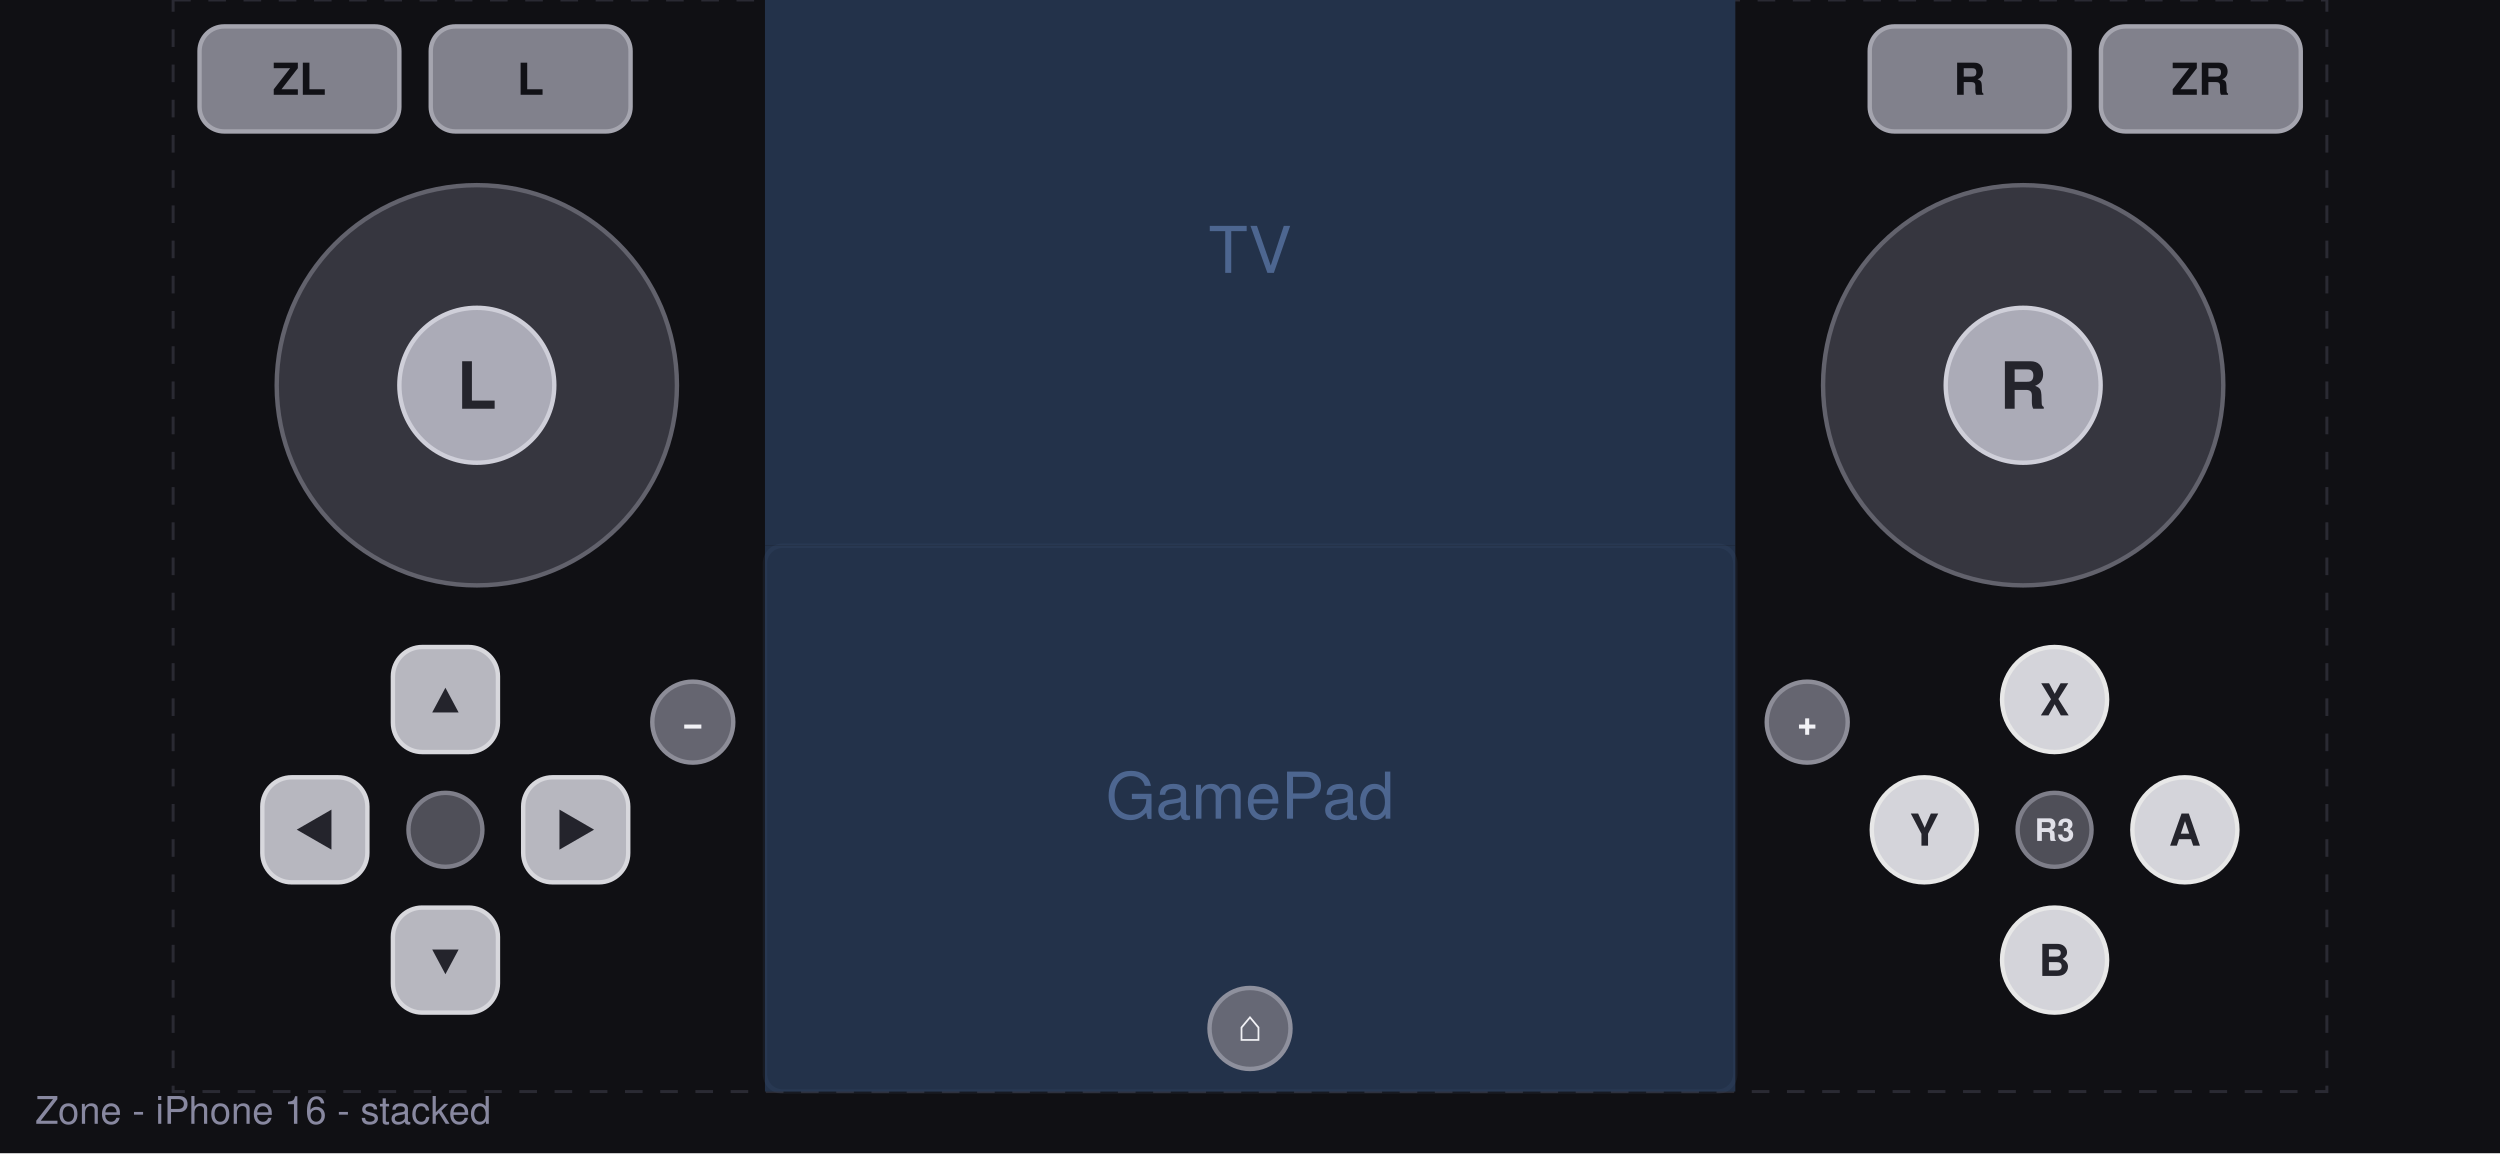
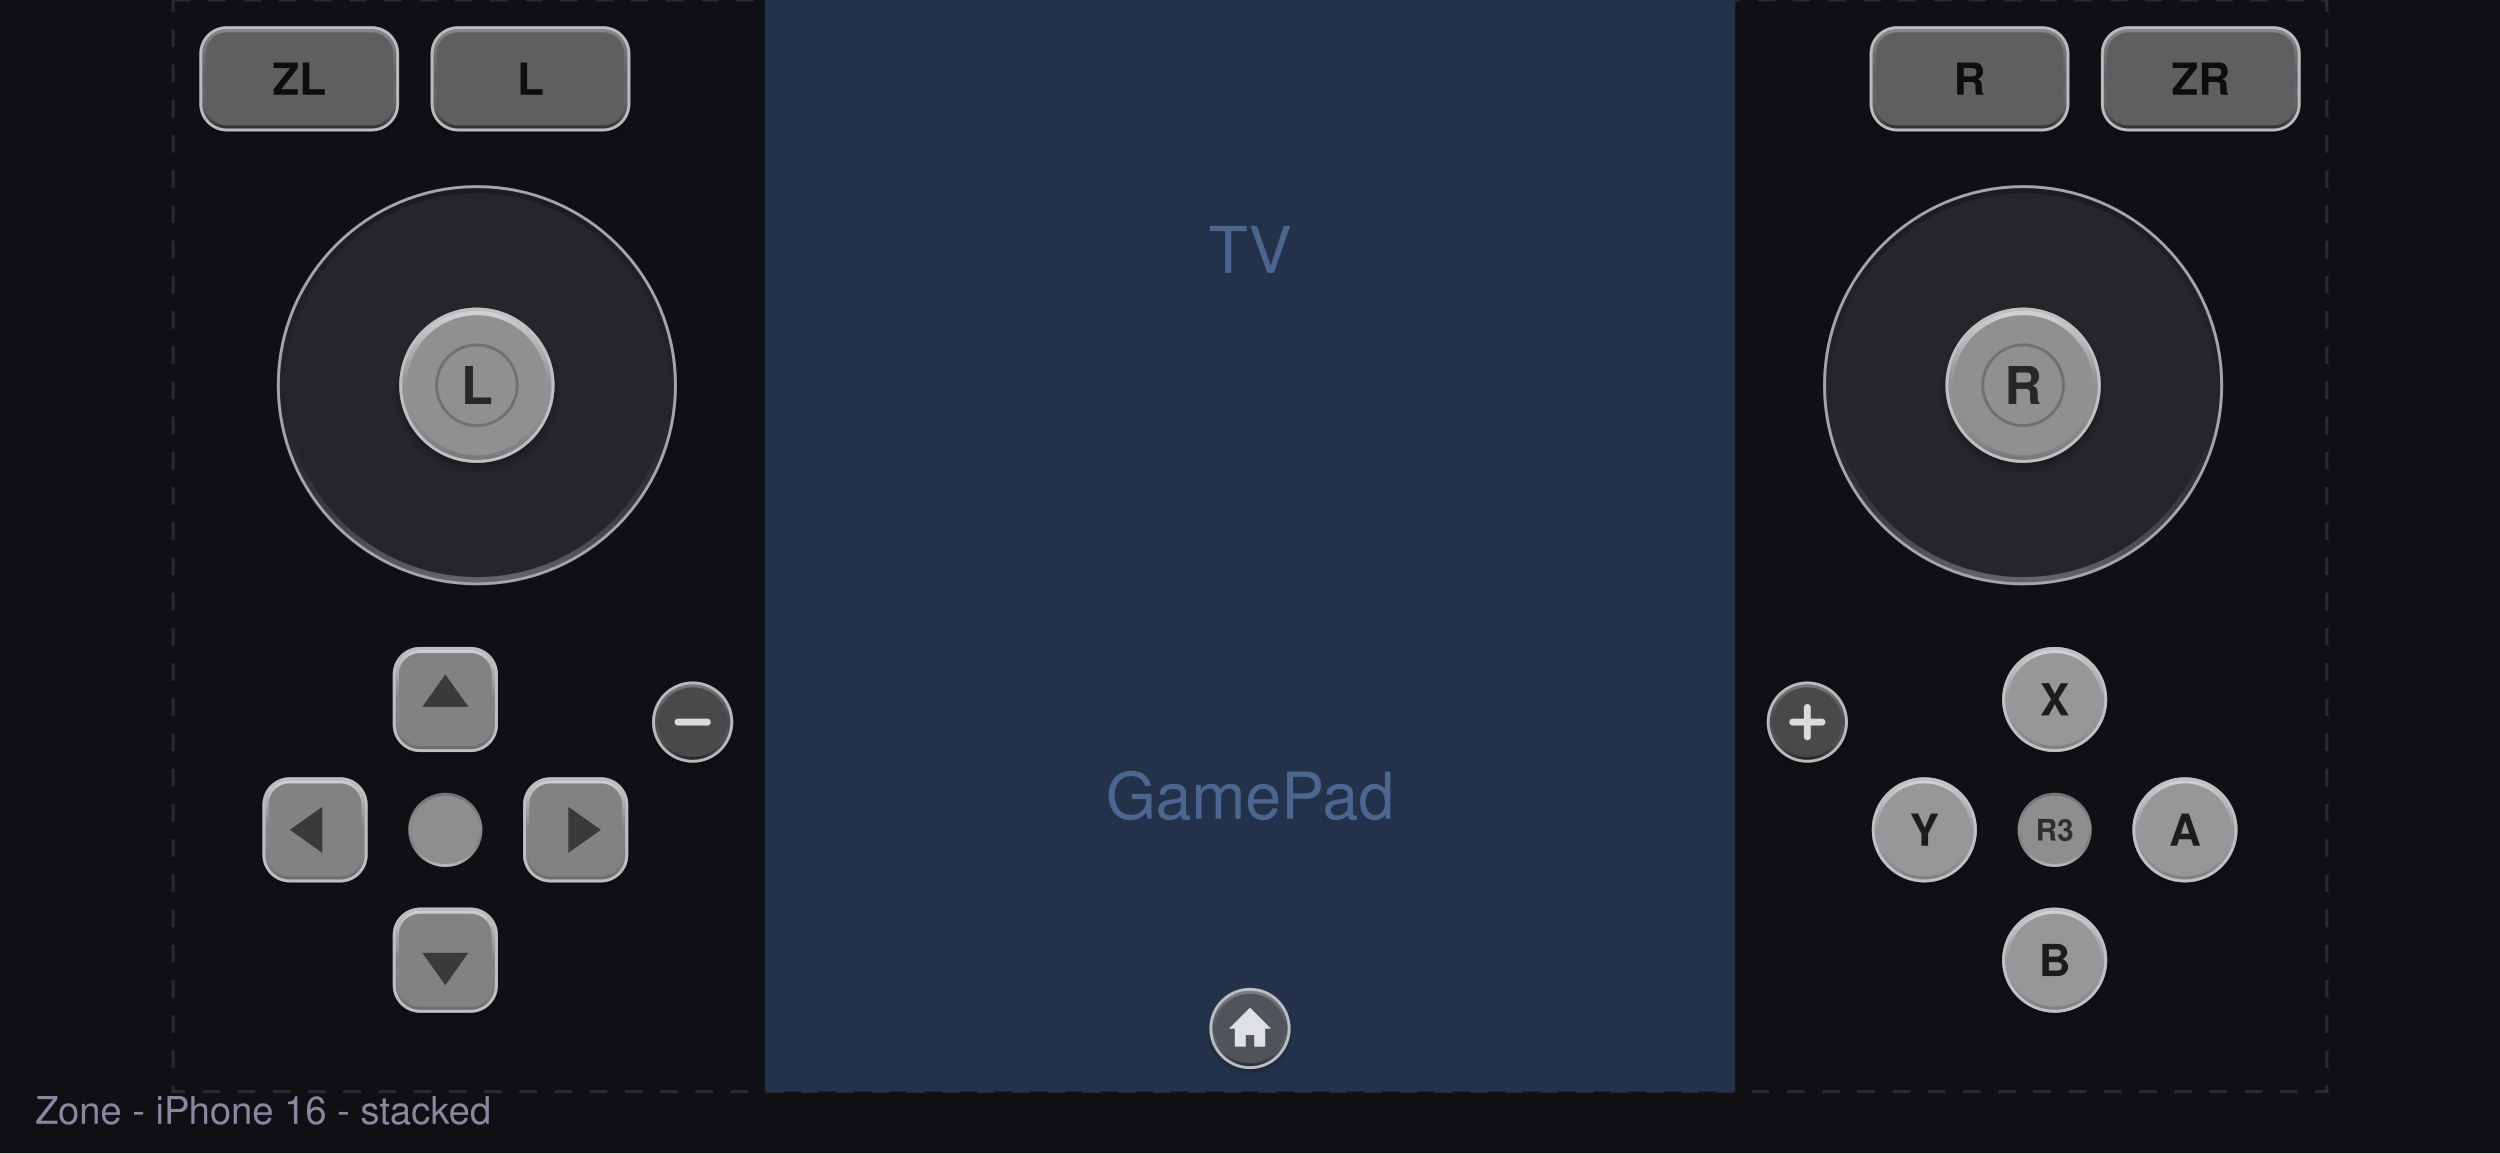
- <svg xmlns="http://www.w3.org/2000/svg" width="852" height="393" viewBox="0 0 852.0 393.0" font-family="-apple-system, Helvetica, sans-serif">
+ <svg xmlns="http://www.w3.org/2000/svg" width="852" height="393" viewBox="0 0 852.00 393.00" font-family="-apple-system, Helvetica, sans-serif">
+   <defs>
+     <filter id="sh0" x="-40%" y="-40%" width="180%" height="190%" color-interpolation-filters="sRGB">
+       <feGaussianBlur in="SourceAlpha" stdDeviation="0.80" />
+       <feOffset dy="1.20" result="o" />
+       <feComponentTransfer>
+         <feFuncA type="linear" slope="0.30" />
+       </feComponentTransfer>
+       <feMerge>
+         <feMergeNode />
+         <feMergeNode in="SourceGraphic" />
+       </feMerge>
+     </filter>
+     <linearGradient id="g1" x1="0" y1="0" x2="0" y2="1">
+       <stop offset="0.00" stop-color="#FFFFFF" stop-opacity="0.300" />
+       <stop offset="0.50" stop-color="#FFFFFF" stop-opacity="0.000" />
+       <stop offset="1.00" stop-color="#000000" stop-opacity="0.450" />
+     </linearGradient>
+     <linearGradient id="g2" x1="0" y1="0" x2="0" y2="1">
+       <stop offset="0.00" stop-color="#FFFFFF" stop-opacity="0.300" />
+       <stop offset="0.50" stop-color="#FFFFFF" stop-opacity="0.000" />
+       <stop offset="1.00" stop-color="#000000" stop-opacity="0.450" />
+     </linearGradient>
+     <linearGradient id="g3" x1="0" y1="0" x2="0" y2="1">
+       <stop offset="0.00" stop-color="#FFFFFF" stop-opacity="0.300" />
+       <stop offset="0.50" stop-color="#FFFFFF" stop-opacity="0.000" />
+       <stop offset="1.00" stop-color="#000000" stop-opacity="0.450" />
+     </linearGradient>
+     <linearGradient id="g4" x1="0" y1="0" x2="0" y2="1">
+       <stop offset="0.00" stop-color="#FFFFFF" stop-opacity="0.300" />
+       <stop offset="0.50" stop-color="#FFFFFF" stop-opacity="0.000" />
+       <stop offset="1.00" stop-color="#000000" stop-opacity="0.450" />
+     </linearGradient>
+     <linearGradient id="g5" x1="0" y1="0" x2="0" y2="1">
+       <stop offset="0.00" stop-color="#000000" stop-opacity="0.280" />
+       <stop offset="0.50" stop-color="#000000" stop-opacity="0.000" />
+       <stop offset="1.00" stop-color="#FFFFFF" stop-opacity="0.350" />
+     </linearGradient>
+     <filter id="sh1" x="-40%" y="-40%" width="180%" height="190%" color-interpolation-filters="sRGB">
+       <feGaussianBlur in="SourceAlpha" stdDeviation="1.30" />
+       <feOffset dy="2.00" result="o" />
+       <feComponentTransfer>
+         <feFuncA type="linear" slope="0.34" />
+       </feComponentTransfer>
+       <feMerge>
+         <feMergeNode />
+         <feMergeNode in="SourceGraphic" />
+       </feMerge>
+     </filter>
+     <linearGradient id="g6" x1="0" y1="0" x2="0" y2="1">
+       <stop offset="0.00" stop-color="#FFFFFF" stop-opacity="0.850" />
+       <stop offset="0.50" stop-color="#FFFFFF" stop-opacity="0.000" />
+       <stop offset="1.00" stop-color="#000000" stop-opacity="0.160" />
+     </linearGradient>
+     <linearGradient id="g7" x1="0" y1="0" x2="0" y2="1">
+       <stop offset="0.00" stop-color="#000000" stop-opacity="0.280" />
+       <stop offset="0.50" stop-color="#000000" stop-opacity="0.000" />
+       <stop offset="1.00" stop-color="#FFFFFF" stop-opacity="0.350" />
+     </linearGradient>
+     <linearGradient id="g8" x1="0" y1="0" x2="0" y2="1">
+       <stop offset="0.00" stop-color="#FFFFFF" stop-opacity="0.850" />
+       <stop offset="0.50" stop-color="#FFFFFF" stop-opacity="0.000" />
+       <stop offset="1.00" stop-color="#000000" stop-opacity="0.160" />
+     </linearGradient>
+     <linearGradient id="g9" x1="0" y1="0" x2="0" y2="1">
+       <stop offset="0.00" stop-color="#FFFFFF" stop-opacity="0.850" />
+       <stop offset="0.50" stop-color="#FFFFFF" stop-opacity="0.000" />
+       <stop offset="1.00" stop-color="#000000" stop-opacity="0.160" />
+     </linearGradient>
+     <linearGradient id="g10" x1="0" y1="0" x2="0" y2="1">
+       <stop offset="0.00" stop-color="#FFFFFF" stop-opacity="0.850" />
+       <stop offset="0.50" stop-color="#FFFFFF" stop-opacity="0.000" />
+       <stop offset="1.00" stop-color="#000000" stop-opacity="0.160" />
+     </linearGradient>
+     <linearGradient id="g11" x1="0" y1="0" x2="0" y2="1">
+       <stop offset="0.00" stop-color="#FFFFFF" stop-opacity="0.850" />
+       <stop offset="0.50" stop-color="#FFFFFF" stop-opacity="0.000" />
+       <stop offset="1.00" stop-color="#000000" stop-opacity="0.160" />
+     </linearGradient>
+     <linearGradient id="g12" x1="0" y1="0" x2="0" y2="1">
+       <stop offset="0.00" stop-color="#FFFFFF" stop-opacity="0.850" />
+       <stop offset="0.50" stop-color="#FFFFFF" stop-opacity="0.000" />
+       <stop offset="1.00" stop-color="#000000" stop-opacity="0.160" />
+     </linearGradient>
+     <linearGradient id="g13" x1="0" y1="0" x2="0" y2="1">
+       <stop offset="0.00" stop-color="#000000" stop-opacity="0.200" />
+       <stop offset="0.50" stop-color="#000000" stop-opacity="0.000" />
+       <stop offset="1.00" stop-color="#FFFFFF" stop-opacity="0.550" />
+     </linearGradient>
+     <linearGradient id="g14" x1="0" y1="0" x2="0" y2="1">
+       <stop offset="0.00" stop-color="#FFFFFF" stop-opacity="0.300" />
+       <stop offset="0.50" stop-color="#FFFFFF" stop-opacity="0.000" />
+       <stop offset="1.00" stop-color="#000000" stop-opacity="0.450" />
+     </linearGradient>
+     <linearGradient id="g15" x1="0" y1="0" x2="0" y2="1">
+       <stop offset="0.00" stop-color="#FFFFFF" stop-opacity="0.300" />
+       <stop offset="0.50" stop-color="#FFFFFF" stop-opacity="0.000" />
+       <stop offset="1.00" stop-color="#000000" stop-opacity="0.450" />
+     </linearGradient>
+     <linearGradient id="g16" x1="0" y1="0" x2="0" y2="1">
+       <stop offset="0.00" stop-color="#FFFFFF" stop-opacity="0.300" />
+       <stop offset="0.50" stop-color="#FFFFFF" stop-opacity="0.000" />
+       <stop offset="1.00" stop-color="#000000" stop-opacity="0.450" />
+     </linearGradient>
+     <linearGradient id="g17" x1="0" y1="0" x2="0" y2="1">
+       <stop offset="0.00" stop-color="#FFFFFF" stop-opacity="0.850" />
+       <stop offset="0.50" stop-color="#FFFFFF" stop-opacity="0.000" />
+       <stop offset="1.00" stop-color="#000000" stop-opacity="0.160" />
+     </linearGradient>
+     <linearGradient id="g18" x1="0" y1="0" x2="0" y2="1">
+       <stop offset="0.00" stop-color="#FFFFFF" stop-opacity="0.850" />
+       <stop offset="0.50" stop-color="#FFFFFF" stop-opacity="0.000" />
+       <stop offset="1.00" stop-color="#000000" stop-opacity="0.160" />
+     </linearGradient>
+     <linearGradient id="g19" x1="0" y1="0" x2="0" y2="1">
+       <stop offset="0.00" stop-color="#FFFFFF" stop-opacity="0.850" />
+       <stop offset="0.50" stop-color="#FFFFFF" stop-opacity="0.000" />
+       <stop offset="1.00" stop-color="#000000" stop-opacity="0.160" />
+     </linearGradient>
+     <linearGradient id="g20" x1="0" y1="0" x2="0" y2="1">
+       <stop offset="0.00" stop-color="#FFFFFF" stop-opacity="0.850" />
+       <stop offset="0.50" stop-color="#FFFFFF" stop-opacity="0.000" />
+       <stop offset="1.00" stop-color="#000000" stop-opacity="0.160" />
+     </linearGradient>
+     <linearGradient id="g21" x1="0" y1="0" x2="0" y2="1">
+       <stop offset="0.00" stop-color="#000000" stop-opacity="0.200" />
+       <stop offset="0.50" stop-color="#000000" stop-opacity="0.000" />
+       <stop offset="1.00" stop-color="#FFFFFF" stop-opacity="0.550" />
+     </linearGradient>
+   </defs>
  <rect width="100%" height="100%" fill="#101014" />
-   <rect x="59.0" y="0.0" width="734.0" height="372.0" fill="none" stroke="#2a2a33" stroke-dasharray="6 6" />
-   <rect x="260.7" y="0.0" width="330.7" height="186.0" fill="#23324a" />
-   <text x="426.0" y="93.0" fill="#4d6690" font-size="22" text-anchor="middle">TV</text>
-   <rect x="260.7" y="186.0" width="330.7" height="186.0" fill="#23324a" />
-   <text x="426.0" y="279.0" fill="#4d6690" font-size="22" text-anchor="middle">GamePad</text>
-   <rect x="260.7" y="186.0" width="330.7" height="186.0" rx="6.0" fill="none" stroke="#4d6690" stroke-width="1.5" opacity="0.12" />
-   <rect x="68.0" y="9.0" width="68.1" height="35.8" rx="8.4" fill="#8d8d99" stroke="#b5b5c0" stroke-width="1.5" opacity="0.9" />
-   <text x="102.0" y="32.3" fill="#111116" font-size="15.0" font-weight="600" text-anchor="middle" opacity="1.0">ZL</text>
-   <rect x="146.8" y="9.0" width="68.1" height="35.8" rx="8.4" fill="#8d8d99" stroke="#b5b5c0" stroke-width="1.5" opacity="0.9" />
-   <text x="180.8" y="32.3" fill="#111116" font-size="15.0" font-weight="600" text-anchor="middle" opacity="1.0">L</text>
-   <rect x="716.0" y="9.0" width="68.1" height="35.8" rx="8.4" fill="#8d8d99" stroke="#b5b5c0" stroke-width="1.5" opacity="0.9" />
-   <text x="750.0" y="32.3" fill="#111116" font-size="15.0" font-weight="600" text-anchor="middle" opacity="1.0">ZR</text>
-   <rect x="637.2" y="9.0" width="68.1" height="35.8" rx="8.4" fill="#8d8d99" stroke="#b5b5c0" stroke-width="1.5" opacity="0.9" />
-   <text x="671.2" y="32.3" fill="#111116" font-size="15.0" font-weight="600" text-anchor="middle" opacity="1.0">R</text>
-   <circle cx="162.5" cy="131.3" r="68.2" fill="#3a3a44" stroke="#6a6a76" stroke-width="1.5" opacity="0.9" />
-   <circle cx="162.5" cy="131.3" r="26.4" fill="#b8b8c4" stroke="#e0e0ea" stroke-width="1.5" opacity="0.9" />
-   <text x="162.5" y="139.3" fill="#24242c" font-size="22.2" font-weight="600" text-anchor="middle" opacity="1.0">L</text>
-   <circle cx="689.5" cy="131.3" r="68.2" fill="#3a3a44" stroke="#6a6a76" stroke-width="1.5" opacity="0.9" />
-   <circle cx="689.5" cy="131.3" r="26.4" fill="#b8b8c4" stroke="#e0e0ea" stroke-width="1.5" opacity="0.9" />
-   <text x="689.5" y="139.3" fill="#24242c" font-size="22.2" font-weight="600" text-anchor="middle" opacity="1.0">R</text>
-   <rect x="133.9" y="220.5" width="35.8" height="35.8" rx="10.0" fill="#c9c9d2" stroke="#ededf3" stroke-width="1.5" opacity="0.9" />
-   <text x="151.8" y="243.8" fill="#24242c" font-size="15.0" font-weight="600" text-anchor="middle" opacity="1.0">▲</text>
-   <rect x="133.9" y="309.3" width="35.8" height="35.8" rx="10.0" fill="#c9c9d2" stroke="#ededf3" stroke-width="1.5" opacity="0.9" />
-   <text x="151.8" y="332.6" fill="#24242c" font-size="15.0" font-weight="600" text-anchor="middle" opacity="1.0">▼</text>
-   <rect x="89.4" y="264.9" width="35.8" height="35.8" rx="10.0" fill="#c9c9d2" stroke="#ededf3" stroke-width="1.5" opacity="0.9" />
-   <text x="107.4" y="288.2" fill="#24242c" font-size="15.0" font-weight="600" text-anchor="middle" opacity="1.0">◀</text>
-   <rect x="178.3" y="264.9" width="35.8" height="35.8" rx="10.0" fill="#c9c9d2" stroke="#ededf3" stroke-width="1.5" opacity="0.9" />
-   <text x="196.2" y="288.2" fill="#24242c" font-size="15.0" font-weight="600" text-anchor="middle" opacity="1.0">▶</text>
-   <circle cx="151.8" cy="282.8" r="12.6" fill="#55555f" stroke="#8a8a96" stroke-width="1.5" opacity="0.9" />
-   <circle cx="236.1" cy="246.1" r="13.8" fill="#6e6e7a" stroke="#9a9aa6" stroke-width="1.5" opacity="0.9" />
-   <text x="236.1" y="250.3" fill="#f2f2f6" font-size="11.6" font-weight="600" text-anchor="middle" opacity="1.0">−</text>
-   <circle cx="615.9" cy="246.1" r="13.8" fill="#6e6e7a" stroke="#9a9aa6" stroke-width="1.5" opacity="0.9" />
-   <text x="615.9" y="250.3" fill="#f2f2f6" font-size="11.6" font-weight="600" text-anchor="middle" opacity="1.0">+</text>
-   <circle cx="426.0" cy="350.5" r="13.8" fill="#6e6e7a" stroke="#9a9aa6" stroke-width="1.5" opacity="0.9" />
-   <text x="426.0" y="354.7" fill="#f2f2f6" font-size="11.6" font-weight="600" text-anchor="middle" opacity="1.0">⌂</text>
-   <circle cx="700.2" cy="238.4" r="17.9" fill="#e9e9ef" stroke="#ffffff" stroke-width="1.5" opacity="0.9" />
-   <text x="700.2" y="243.8" fill="#24242c" font-size="15.0" font-weight="600" text-anchor="middle" opacity="1.0">X</text>
-   <circle cx="655.8" cy="282.8" r="17.9" fill="#e9e9ef" stroke="#ffffff" stroke-width="1.5" opacity="0.9" />
-   <text x="655.8" y="288.2" fill="#24242c" font-size="15.0" font-weight="600" text-anchor="middle" opacity="1.0">Y</text>
-   <circle cx="744.6" cy="282.8" r="17.9" fill="#e9e9ef" stroke="#ffffff" stroke-width="1.5" opacity="0.9" />
-   <text x="744.6" y="288.2" fill="#24242c" font-size="15.0" font-weight="600" text-anchor="middle" opacity="1.0">A</text>
-   <circle cx="700.2" cy="327.2" r="17.9" fill="#e9e9ef" stroke="#ffffff" stroke-width="1.5" opacity="0.9" />
-   <text x="700.2" y="332.6" fill="#24242c" font-size="15.0" font-weight="600" text-anchor="middle" opacity="1.0">B</text>
-   <circle cx="700.2" cy="282.8" r="12.6" fill="#55555f" stroke="#8a8a96" stroke-width="1.5" opacity="0.9" />
-   <text x="700.2" y="286.6" fill="#e0e0e8" font-size="10.6" font-weight="600" text-anchor="middle" opacity="1.0">R3</text>
-   <text x="12" y="383.0" fill="#8888a0" font-size="13">Zone - iPhone 16 - stacked</text>
+   <rect x="59.00" y="0.00" width="734.00" height="372.00" fill="none" stroke="#2a2a33" stroke-dasharray="6 6" />
+   <rect x="260.67" y="0.00" width="330.67" height="186.00" fill="#23324a" />
+   <text x="426.00" y="93.00" fill="#4d6690" font-size="22" text-anchor="middle">TV</text>
+   <rect x="260.67" y="186.00" width="330.67" height="186.00" fill="#23324a" />
+   <text x="426.00" y="279.00" fill="#4d6690" font-size="22" text-anchor="middle">GamePad</text>
+   <g opacity="0.850">
+     <rect x="67.95" y="8.95" width="68.06" height="35.82" rx="9.31" fill="#949494" fill-opacity="0.720" filter="url(#sh0)" />
+     <rect x="68.45" y="9.45" width="67.06" height="34.82" rx="8.81" fill="none" stroke="#E4E4EA" stroke-width="1.00" stroke-linecap="round" stroke-linejoin="round" stroke-opacity="0.900" />
+     <rect x="69.49" y="10.49" width="64.98" height="32.75" rx="7.78" fill="none" stroke="url(#g1)" stroke-width="1.07" stroke-linecap="round" stroke-linejoin="round" />
+     <text x="101.98" y="32.28" fill="#0D0D0D" font-size="15.04" font-weight="600" text-anchor="middle">ZL</text>
+     <rect x="146.76" y="8.95" width="68.06" height="35.82" rx="9.31" fill="#949494" fill-opacity="0.720" filter="url(#sh0)" />
+     <rect x="147.26" y="9.45" width="67.06" height="34.82" rx="8.81" fill="none" stroke="#E4E4EA" stroke-width="1.00" stroke-linecap="round" stroke-linejoin="round" stroke-opacity="0.900" />
+     <rect x="148.30" y="10.49" width="64.98" height="32.75" rx="7.78" fill="none" stroke="url(#g2)" stroke-width="1.07" stroke-linecap="round" stroke-linejoin="round" />
+     <text x="180.79" y="32.28" fill="#0D0D0D" font-size="15.04" font-weight="600" text-anchor="middle">L</text>
+     <rect x="715.99" y="8.95" width="68.06" height="35.82" rx="9.31" fill="#949494" fill-opacity="0.720" filter="url(#sh0)" />
+     <rect x="716.49" y="9.45" width="67.06" height="34.82" rx="8.81" fill="none" stroke="#E4E4EA" stroke-width="1.00" stroke-linecap="round" stroke-linejoin="round" stroke-opacity="0.900" />
+     <rect x="717.53" y="10.49" width="64.98" height="32.75" rx="7.78" fill="none" stroke="url(#g3)" stroke-width="1.07" stroke-linecap="round" stroke-linejoin="round" />
+     <text x="750.02" y="32.28" fill="#0D0D0D" font-size="15.04" font-weight="600" text-anchor="middle">ZR</text>
+     <rect x="637.18" y="8.95" width="68.06" height="35.82" rx="9.31" fill="#949494" fill-opacity="0.720" filter="url(#sh0)" />
+     <rect x="637.68" y="9.45" width="67.06" height="34.82" rx="8.81" fill="none" stroke="#E4E4EA" stroke-width="1.00" stroke-linecap="round" stroke-linejoin="round" stroke-opacity="0.900" />
+     <rect x="638.72" y="10.49" width="64.98" height="32.75" rx="7.78" fill="none" stroke="url(#g4)" stroke-width="1.07" stroke-linecap="round" stroke-linejoin="round" />
+     <text x="671.21" y="32.28" fill="#0D0D0D" font-size="15.04" font-weight="600" text-anchor="middle">R</text>
+     <circle cx="162.52" cy="131.29" r="68.18" fill="#383840" fill-opacity="0.620" />
+     <circle cx="162.52" cy="131.29" r="67.68" fill="none" stroke="#E4E4EA" stroke-width="1.00" stroke-linecap="round" stroke-linejoin="round" stroke-opacity="0.800" />
+     <circle cx="162.52" cy="131.29" r="66.28" fill="none" stroke="url(#g5)" stroke-width="1.80" stroke-linecap="round" stroke-linejoin="round" />
+     <circle cx="162.52" cy="131.29" r="26.45" fill="#BFBFBF" fill-opacity="0.850" filter="url(#sh1)" />
+     <circle cx="162.52" cy="131.29" r="25.95" fill="none" stroke="#E4E4EA" stroke-width="1.00" stroke-linecap="round" stroke-linejoin="round" stroke-opacity="0.900" />
+     <circle cx="162.52" cy="131.29" r="24.66" fill="none" stroke="url(#g6)" stroke-width="1.59" stroke-linecap="round" stroke-linejoin="round" />
+     <circle cx="162.52" cy="131.29" r="13.75" fill="none" stroke="#1F1F1F" stroke-width="1.00" stroke-linecap="round" stroke-linejoin="round" stroke-opacity="0.280" />
+     <text x="162.52" y="137.69" fill="#1F1F1F" font-size="17.77" font-weight="600" text-anchor="middle" fill-opacity="0.900">L</text>
+     <circle cx="689.48" cy="131.29" r="68.18" fill="#383840" fill-opacity="0.620" />
+     <circle cx="689.48" cy="131.29" r="67.68" fill="none" stroke="#E4E4EA" stroke-width="1.00" stroke-linecap="round" stroke-linejoin="round" stroke-opacity="0.800" />
+     <circle cx="689.48" cy="131.29" r="66.28" fill="none" stroke="url(#g7)" stroke-width="1.80" stroke-linecap="round" stroke-linejoin="round" />
+     <circle cx="689.48" cy="131.29" r="26.45" fill="#BFBFBF" fill-opacity="0.850" filter="url(#sh1)" />
+     <circle cx="689.48" cy="131.29" r="25.95" fill="none" stroke="#E4E4EA" stroke-width="1.00" stroke-linecap="round" stroke-linejoin="round" stroke-opacity="0.900" />
+     <circle cx="689.48" cy="131.29" r="24.66" fill="none" stroke="url(#g8)" stroke-width="1.59" stroke-linecap="round" stroke-linejoin="round" />
+     <circle cx="689.48" cy="131.29" r="13.75" fill="none" stroke="#1F1F1F" stroke-width="1.00" stroke-linecap="round" stroke-linejoin="round" stroke-opacity="0.280" />
+     <text x="689.48" y="137.69" fill="#1F1F1F" font-size="17.77" font-weight="600" text-anchor="middle" fill-opacity="0.900">R</text>
+     <rect x="133.86" y="220.48" width="35.82" height="35.82" rx="9.31" fill="#CCCCCC" fill-opacity="0.720" filter="url(#sh0)" />
+     <rect x="134.36" y="220.98" width="34.82" height="34.82" rx="8.81" fill="none" stroke="#E4E4EA" stroke-width="1.00" stroke-linecap="round" stroke-linejoin="round" stroke-opacity="0.900" />
+     <rect x="135.40" y="222.02" width="32.75" height="32.75" rx="7.78" fill="none" stroke="url(#g9)" stroke-width="1.07" stroke-linecap="round" stroke-linejoin="round" />
+     <path d="M151.77 229.80 L159.65 240.90 L143.89 240.90 Z" fill="#1F1F1F" fill-opacity="0.700" />
+     <rect x="133.86" y="309.32" width="35.82" height="35.82" rx="9.31" fill="#CCCCCC" fill-opacity="0.720" filter="url(#sh0)" />
+     <rect x="134.36" y="309.82" width="34.82" height="34.82" rx="8.81" fill="none" stroke="#E4E4EA" stroke-width="1.00" stroke-linecap="round" stroke-linejoin="round" stroke-opacity="0.900" />
+     <rect x="135.40" y="310.85" width="32.75" height="32.75" rx="7.78" fill="none" stroke="url(#g10)" stroke-width="1.07" stroke-linecap="round" stroke-linejoin="round" />
+     <path d="M151.77 335.82 L143.89 324.72 L159.65 324.72 Z" fill="#1F1F1F" fill-opacity="0.700" />
+     <rect x="89.45" y="264.90" width="35.82" height="35.82" rx="9.31" fill="#CCCCCC" fill-opacity="0.720" filter="url(#sh0)" />
+     <rect x="89.95" y="265.40" width="34.82" height="34.82" rx="8.81" fill="none" stroke="#E4E4EA" stroke-width="1.00" stroke-linecap="round" stroke-linejoin="round" stroke-opacity="0.900" />
+     <rect x="90.98" y="266.44" width="32.75" height="32.75" rx="7.78" fill="none" stroke="url(#g11)" stroke-width="1.07" stroke-linecap="round" stroke-linejoin="round" />
+     <path d="M98.76 282.81 L109.86 274.93 L109.86 290.69 Z" fill="#1F1F1F" fill-opacity="0.700" />
+     <rect x="178.28" y="264.90" width="35.82" height="35.82" rx="9.31" fill="#CCCCCC" fill-opacity="0.720" filter="url(#sh0)" />
+     <rect x="178.78" y="265.40" width="34.82" height="34.82" rx="8.81" fill="none" stroke="#E4E4EA" stroke-width="1.00" stroke-linecap="round" stroke-linejoin="round" stroke-opacity="0.900" />
+     <rect x="179.82" y="266.44" width="32.75" height="32.75" rx="7.78" fill="none" stroke="url(#g12)" stroke-width="1.07" stroke-linecap="round" stroke-linejoin="round" />
+     <path d="M204.79 282.81 L193.68 290.69 L193.68 274.93 Z" fill="#1F1F1F" fill-opacity="0.700" />
+     <circle cx="151.77" cy="282.81" r="12.64" fill="#B4B4B4" fill-opacity="0.900" />
+     <circle cx="151.77" cy="282.81" r="12.14" fill="none" stroke="url(#g13)" stroke-width="1.00" stroke-linecap="round" stroke-linejoin="round" />
+     <circle cx="236.06" cy="246.09" r="13.84" fill="#666666" fill-opacity="0.800" filter="url(#sh0)" />
+     <circle cx="236.06" cy="246.09" r="13.34" fill="none" stroke="#E4E4EA" stroke-width="1.00" stroke-linecap="round" stroke-linejoin="round" stroke-opacity="0.900" />
+     <circle cx="236.06" cy="246.09" r="12.34" fill="none" stroke="url(#g14)" stroke-width="1.00" stroke-linecap="round" stroke-linejoin="round" />
+     <path d="M231.07 246.09 L241.04 246.09" fill="none" stroke="#FFFFFF" stroke-width="2.35" stroke-linecap="round" stroke-linejoin="round" />
+     <circle cx="615.94" cy="246.09" r="13.84" fill="#666666" fill-opacity="0.800" filter="url(#sh0)" />
+     <circle cx="615.94" cy="246.09" r="13.34" fill="none" stroke="#E4E4EA" stroke-width="1.00" stroke-linecap="round" stroke-linejoin="round" stroke-opacity="0.900" />
+     <circle cx="615.94" cy="246.09" r="12.34" fill="none" stroke="url(#g15)" stroke-width="1.00" stroke-linecap="round" stroke-linejoin="round" />
+     <path d="M610.96 246.09 L620.93 246.09" fill="none" stroke="#FFFFFF" stroke-width="2.35" stroke-linecap="round" stroke-linejoin="round" />
+     <path d="M615.94 241.11 L615.94 251.08" fill="none" stroke="#FFFFFF" stroke-width="2.35" stroke-linecap="round" stroke-linejoin="round" />
+     <circle cx="426.00" cy="350.51" r="13.84" fill="#666666" fill-opacity="0.800" filter="url(#sh0)" />
+     <circle cx="426.00" cy="350.51" r="13.34" fill="none" stroke="#E4E4EA" stroke-width="1.00" stroke-linecap="round" stroke-linejoin="round" stroke-opacity="0.900" />
+     <circle cx="426.00" cy="350.51" r="12.34" fill="none" stroke="url(#g16)" stroke-width="1.00" stroke-linecap="round" stroke-linejoin="round" />
+     <path d="M418.80 350.58 L426.00 343.38 L433.20 350.58 L431.18 350.58 L431.18 356.70 L427.44 356.70 L427.44 352.74 L424.56 352.74 L424.56 356.70 L420.82 356.70 L420.82 350.58 Z" fill="#FFFFFF" />
+     <circle cx="700.23" cy="238.39" r="17.91" fill="#EDEDED" fill-opacity="0.720" filter="url(#sh0)" />
+     <circle cx="700.23" cy="238.39" r="17.41" fill="none" stroke="#E4E4EA" stroke-width="1.00" stroke-linecap="round" stroke-linejoin="round" stroke-opacity="0.900" />
+     <circle cx="700.23" cy="238.39" r="16.37" fill="none" stroke="url(#g17)" stroke-width="1.07" stroke-linecap="round" stroke-linejoin="round" />
+     <text x="700.23" y="243.81" fill="#1F1F1F" font-size="15.04" font-weight="600" text-anchor="middle">X</text>
+     <circle cx="655.81" cy="282.81" r="17.91" fill="#EDEDED" fill-opacity="0.720" filter="url(#sh0)" />
+     <circle cx="655.81" cy="282.81" r="17.41" fill="none" stroke="#E4E4EA" stroke-width="1.00" stroke-linecap="round" stroke-linejoin="round" stroke-opacity="0.900" />
+     <circle cx="655.81" cy="282.81" r="16.37" fill="none" stroke="url(#g18)" stroke-width="1.07" stroke-linecap="round" stroke-linejoin="round" />
+     <text x="655.81" y="288.23" fill="#1F1F1F" font-size="15.04" font-weight="600" text-anchor="middle">Y</text>
+     <circle cx="744.64" cy="282.81" r="17.91" fill="#EDEDED" fill-opacity="0.720" filter="url(#sh0)" />
+     <circle cx="744.64" cy="282.81" r="17.41" fill="none" stroke="#E4E4EA" stroke-width="1.00" stroke-linecap="round" stroke-linejoin="round" stroke-opacity="0.900" />
+     <circle cx="744.64" cy="282.81" r="16.37" fill="none" stroke="url(#g19)" stroke-width="1.07" stroke-linecap="round" stroke-linejoin="round" />
+     <text x="744.64" y="288.23" fill="#1F1F1F" font-size="15.04" font-weight="600" text-anchor="middle">A</text>
+     <circle cx="700.23" cy="327.23" r="17.91" fill="#EDEDED" fill-opacity="0.720" filter="url(#sh0)" />
+     <circle cx="700.23" cy="327.23" r="17.41" fill="none" stroke="#E4E4EA" stroke-width="1.00" stroke-linecap="round" stroke-linejoin="round" stroke-opacity="0.900" />
+     <circle cx="700.23" cy="327.23" r="16.37" fill="none" stroke="url(#g20)" stroke-width="1.07" stroke-linecap="round" stroke-linejoin="round" />
+     <text x="700.23" y="332.64" fill="#1F1F1F" font-size="15.04" font-weight="600" text-anchor="middle">B</text>
+     <circle cx="700.23" cy="282.81" r="12.64" fill="#B4B4B4" fill-opacity="0.900" />
+     <circle cx="700.23" cy="282.81" r="12.14" fill="none" stroke="url(#g21)" stroke-width="1.00" stroke-linecap="round" stroke-linejoin="round" />
+     <text x="700.23" y="286.45" fill="#1F1F1F" font-size="10.12" font-weight="600" text-anchor="middle" fill-opacity="0.850">R3</text>
+   </g>
+   <text x="12" y="383.00" fill="#8888a0" font-size="13">Zone - iPhone 16 - stacked</text>
</svg>
